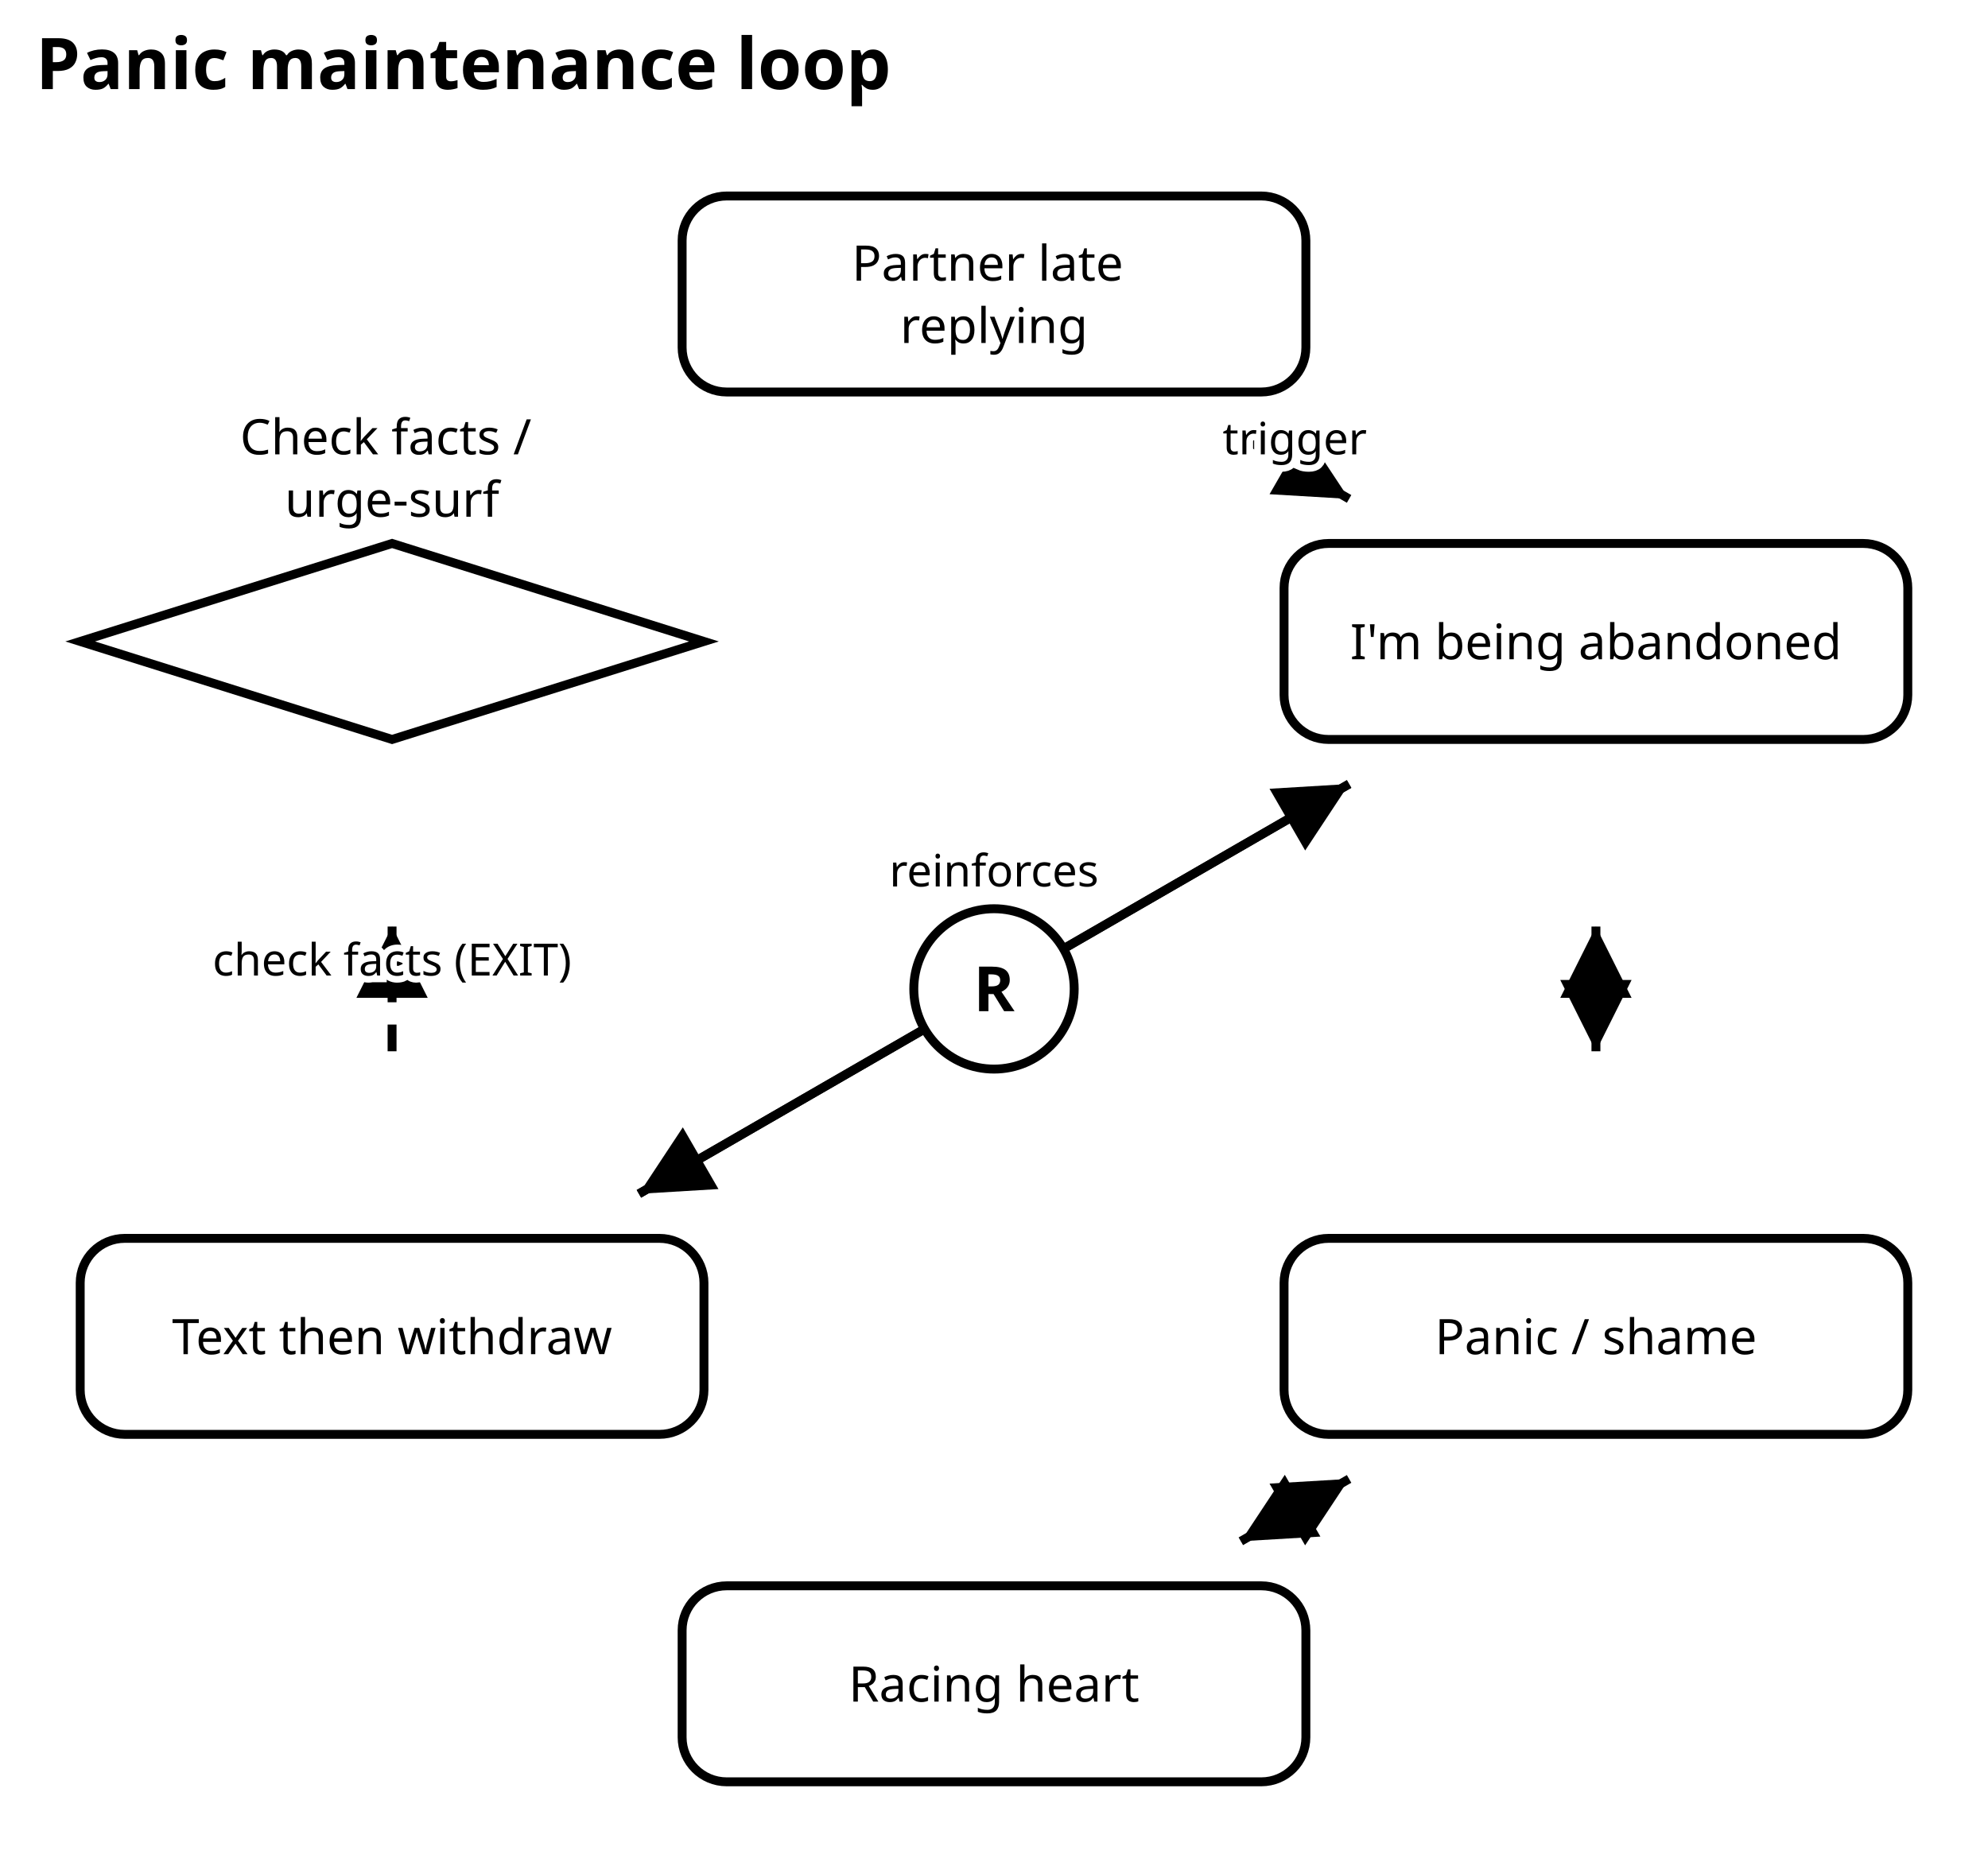
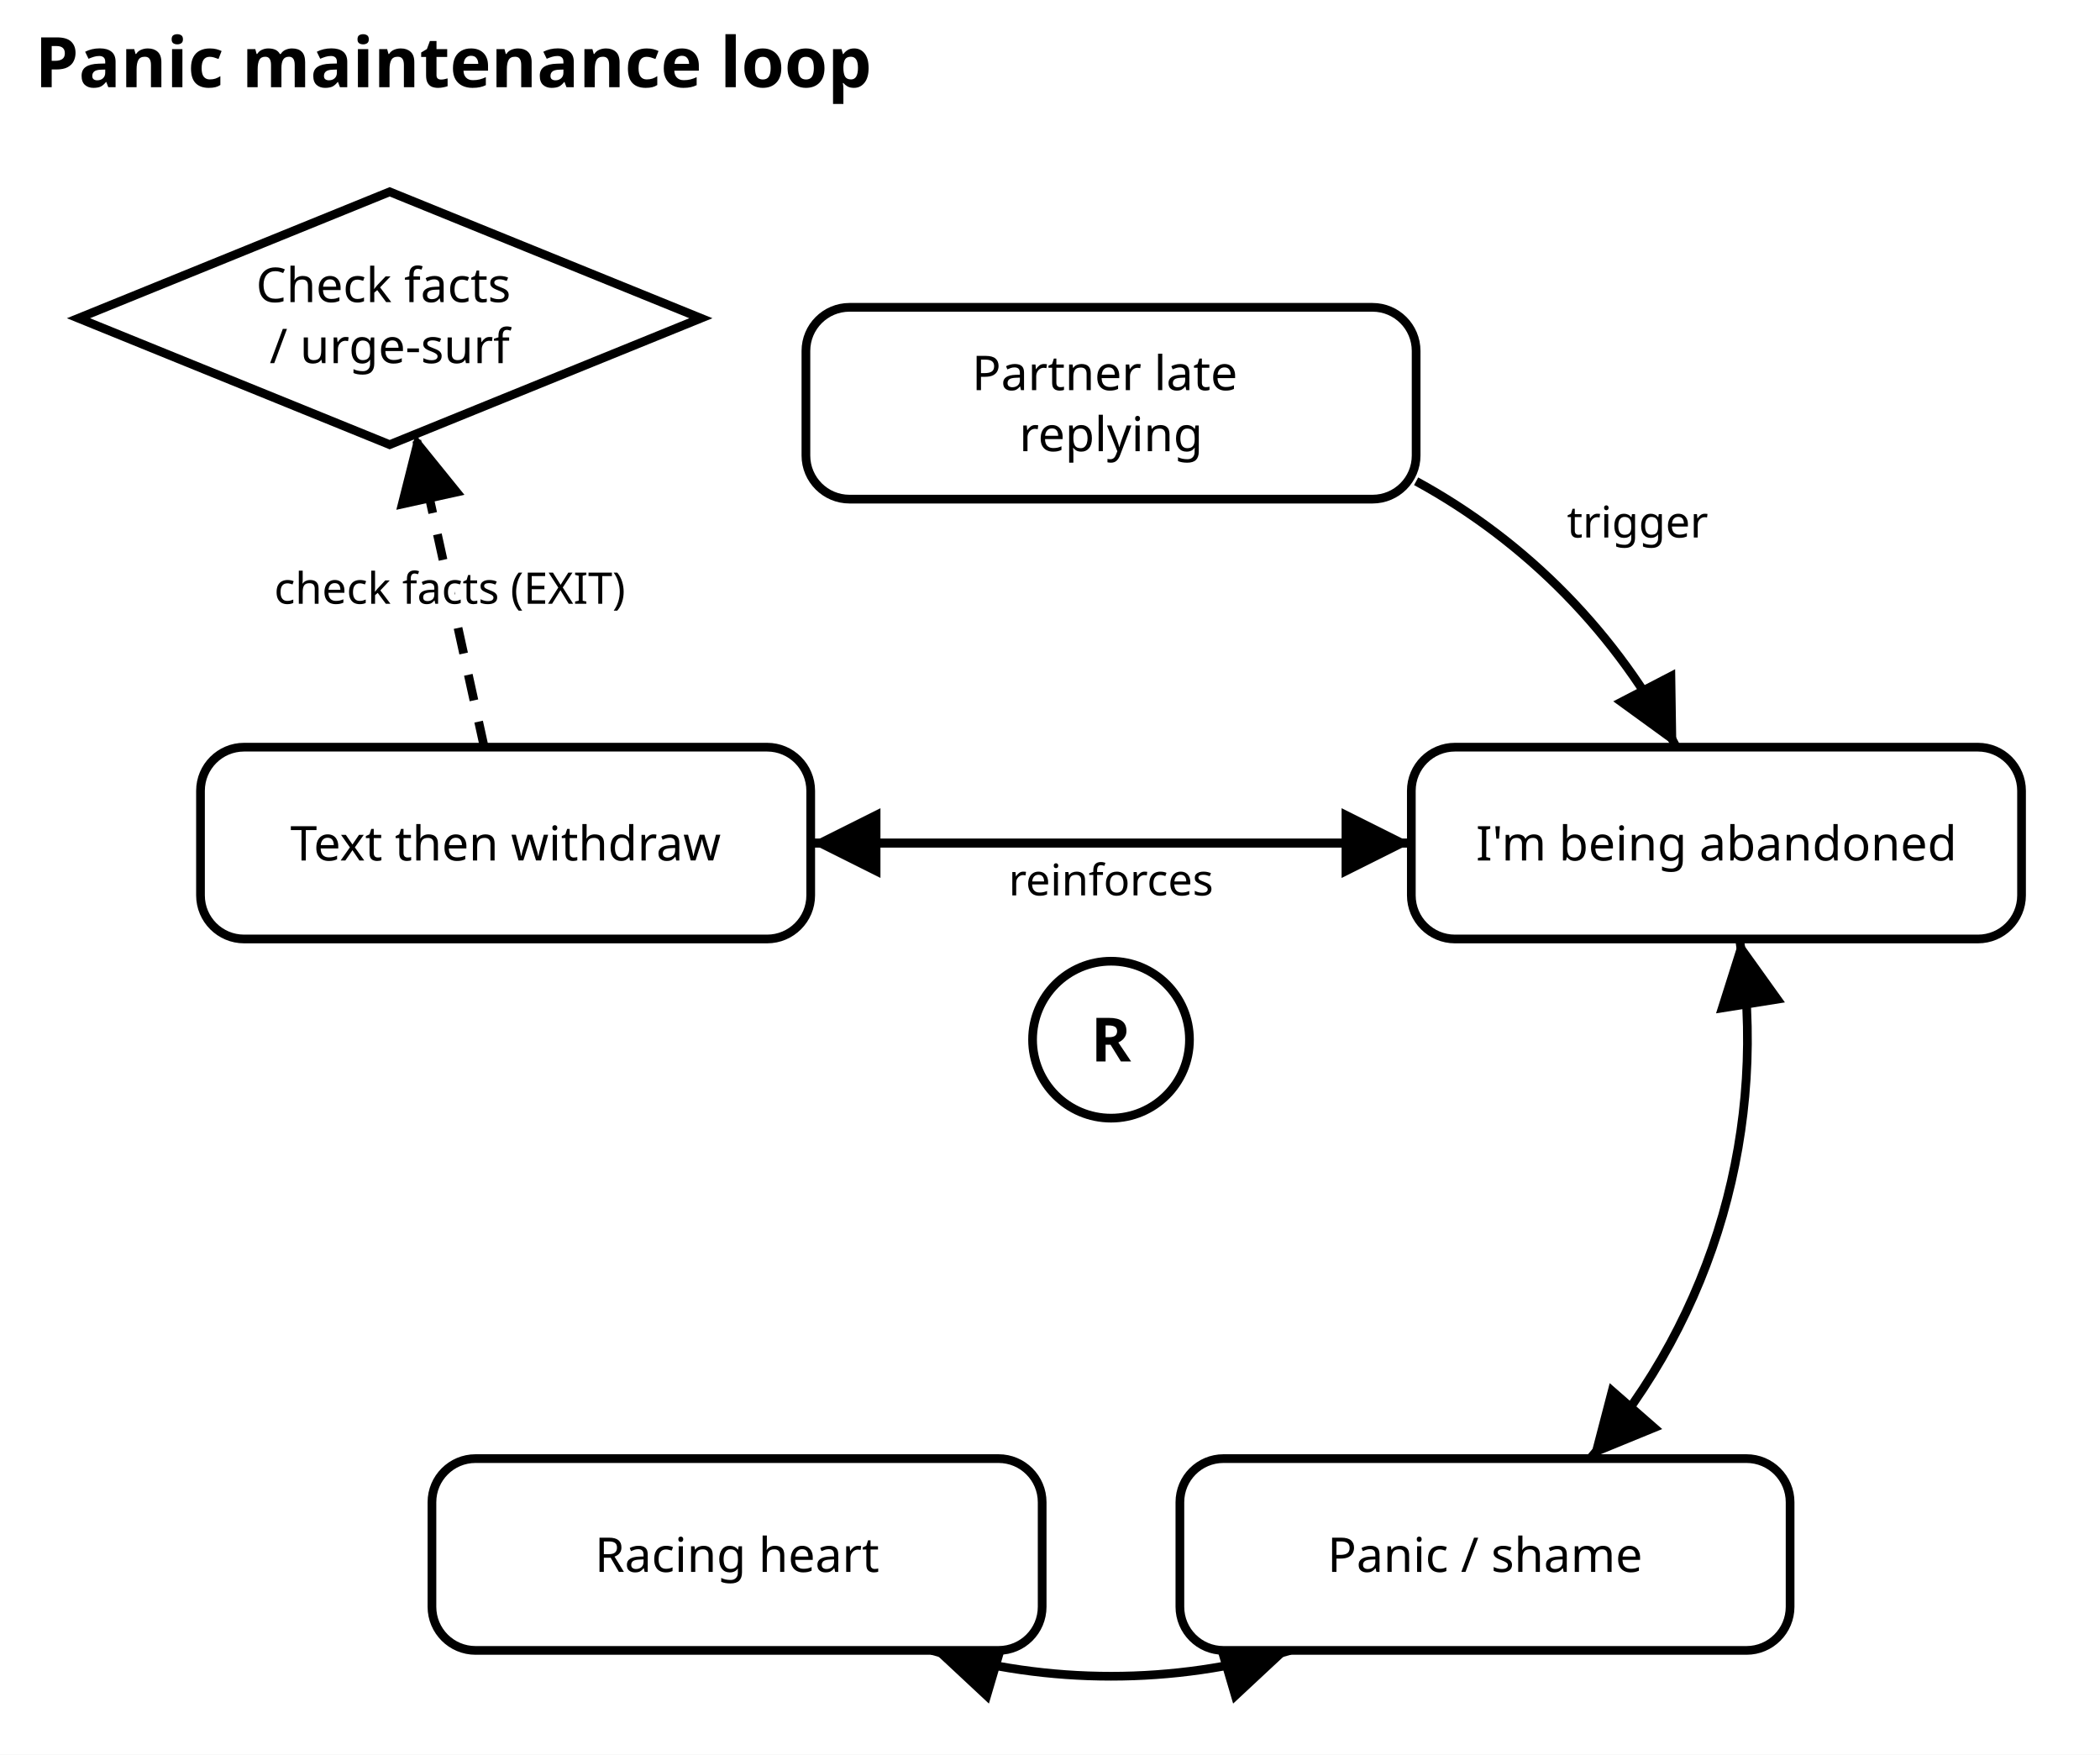
- <svg xmlns="http://www.w3.org/2000/svg" viewBox="56.9 28 446.2 418" role="img" aria-label="Maintaining loop: Panic maintenance loop. Links: Partner late replying -&gt; I'm being abandoned; I'm being abandoned &lt;-&gt; Panic / shame; Panic / shame &lt;-&gt; Racing heart; I'm being abandoned -&gt; Text then withdraw; Text then withdraw -&gt; I'm being abandoned (reinforcing). Ways out: Text then withdraw to Check facts / urge-surf.">
+ <svg xmlns="http://www.w3.org/2000/svg" viewBox="-254.9 -238.5 481.8 402.5" role="img" aria-label="Maintaining loop: Panic maintenance loop. Links: Partner late replying -&gt; I'm being abandoned; I'm being abandoned &lt;-&gt; Panic / shame; Panic / shame &lt;-&gt; Racing heart; I'm being abandoned -&gt; Text then withdraw; Text then withdraw -&gt; I'm being abandoned (reinforcing). Ways out: Text then withdraw to Check facts / urge-surf.">
  <defs>
    <marker id="arrow" markerWidth="10" markerHeight="10" refX="8" refY="4" orient="auto-start-reverse">
      <path d="M0,0 L8,4 L0,8 z" fill="#000" />
    </marker>
  </defs>
-   <rect x="56.9" y="28" width="446.2" height="418" fill="#fff" />
-   <text x="64.9" y="48" font-family="sans-serif" font-size="16" font-weight="700">Panic maintenance loop</text>
-   <path data-el="edge:e1" d="M 335.4,126 L 359.7,140" fill="none" stroke="#000" stroke-width="2" marker-end="url(#arrow)" />
-   <text data-el="edgelabel:e1" x="347.5" y="130" font-family="sans-serif" font-size="10" text-anchor="middle" stroke="#fff" stroke-width="3" paint-order="stroke">trigger</text>
-   <path data-el="edge:e2" d="M 415.1,236 L 415.1,264" fill="none" stroke="#000" stroke-width="2" marker-start="url(#arrow)" marker-end="url(#arrow)" />
-   <path data-el="edge:e3" d="M 359.7,360 L 335.4,374" fill="none" stroke="#000" stroke-width="2" marker-start="url(#arrow)" marker-end="url(#arrow)" />
-   <path data-el="edge:e4" d="M 359.7,204 L 200.3,296" fill="none" stroke="#000" stroke-width="2" marker-end="url(#arrow)" />
-   <path data-el="edge:e5" d="M 200.3,296 L 359.7,204" fill="none" stroke="#000" stroke-width="2" marker-end="url(#arrow)" />
-   <text data-el="edgelabel:e5" x="280" y="227" font-family="sans-serif" font-size="10" text-anchor="middle" stroke="#fff" stroke-width="3" paint-order="stroke">reinforces</text>
-   <path data-el="edge:x1" d="M 144.9,264 L 144.9,236" fill="none" stroke="#000" stroke-width="2" stroke-dasharray="6 5" marker-end="url(#arrow)" />
-   <text data-el="edgelabel:x1" x="144.9" y="247" font-family="sans-serif" font-size="10" text-anchor="middle" stroke="#fff" stroke-width="3" paint-order="stroke">check facts (EXIT)</text>
-   <circle cx="280" cy="250" r="18" fill="#fff" stroke="#000" stroke-width="2" />
-   <text x="280" y="255" text-anchor="middle" font-family="sans-serif" font-size="14" font-weight="700">R</text>
-   <rect data-el="node:situation" x="210" y="72" width="140" height="44" rx="10" ry="10" fill="#fff" stroke="#000" stroke-width="2" />
+   <rect x="-254.9" y="-238.5" width="481.8" height="402.5" fill="#fff" />
+   <text x="-246.9" y="-218.5" font-family="sans-serif" font-size="16" font-weight="700">Panic maintenance loop</text>
+   <path data-el="edge:e1" d="M 70,-128.1 C 95.5,-114.2 116.3,-92.9 129.7,-67.1" fill="none" stroke="#000" stroke-width="2" marker-end="url(#arrow)" />
+   <path data-el="edge:e2" d="M 144.2,-23.1 C 151,19.7 138.5,63.4 109.9,96.1" fill="none" stroke="#000" stroke-width="2" marker-start="url(#arrow)" marker-end="url(#arrow)" />
+   <path data-el="edge:e3" d="M 41.1,140.1 C 14.3,148 -14.3,148 -41.1,140.1" fill="none" stroke="#000" stroke-width="2" marker-start="url(#arrow)" marker-end="url(#arrow)" />
+   <path data-el="edge:e4" d="M 68.9,-45.1 L -68.9,-45.1" fill="none" stroke="#000" stroke-width="2" marker-end="url(#arrow)" />
+   <path data-el="edge:e5" d="M -68.9,-45.1 L 68.9,-45.1" fill="none" stroke="#000" stroke-width="2" marker-end="url(#arrow)" />
+   <path data-el="edge:x1" d="M -143.8,-67.1 L -159.6,-138.9" fill="none" stroke="#000" stroke-width="2" stroke-dasharray="6 5" marker-end="url(#arrow)" />
+   <text data-el="edgelabel:e1" x="120.8" y="-115.2" font-family="sans-serif" font-size="10" text-anchor="middle" stroke="#fff" stroke-width="3" paint-order="stroke">trigger</text>
+   <text data-el="edgelabel:e5" x="0" y="-33.1" font-family="sans-serif" font-size="10" text-anchor="middle" stroke="#fff" stroke-width="3" paint-order="stroke">reinforces</text>
+   <text data-el="edgelabel:x1" x="-151.7" y="-100" font-family="sans-serif" font-size="10" text-anchor="middle" stroke="#fff" stroke-width="3" paint-order="stroke">check facts (EXIT)</text>
+   <rect data-el="badge:centre" x="-18" y="-18" width="36" height="36" fill="none" stroke="none" />
+   <circle cx="0" cy="0" r="18" fill="#fff" stroke="#000" stroke-width="2" />
+   <text x="0" y="5" text-anchor="middle" font-family="sans-serif" font-size="14" font-weight="700">R</text>
+   <rect data-el="node:situation" x="-70" y="-168" width="140" height="44" rx="10" ry="10" fill="#fff" stroke="#000" stroke-width="2" />
  <text text-anchor="middle" font-family="sans-serif" font-size="11" data-el="nodelabel:situation">
-     <tspan x="280" y="91">Partner late</tspan>
-     <tspan x="280" y="105">replying</tspan>
+     <tspan x="0" y="-149">Partner late</tspan>
+     <tspan x="0" y="-135">replying</tspan>
  </text>
-   <rect data-el="node:thought" x="345.1" y="150" width="140" height="44" rx="10" ry="10" fill="#fff" stroke="#000" stroke-width="2" />
-   <text x="415.1" y="176" font-family="sans-serif" font-size="11" text-anchor="middle" data-el="nodelabel:thought">I'm being abandoned</text>
-   <rect data-el="node:emotion" x="345.1" y="306" width="140" height="44" rx="10" ry="10" fill="#fff" stroke="#000" stroke-width="2" />
-   <text x="415.1" y="332" font-family="sans-serif" font-size="11" text-anchor="middle" data-el="nodelabel:emotion">Panic / shame</text>
-   <rect data-el="node:body" x="210" y="384" width="140" height="44" rx="10" ry="10" fill="#fff" stroke="#000" stroke-width="2" />
-   <text x="280" y="410" font-family="sans-serif" font-size="11" text-anchor="middle" data-el="nodelabel:body">Racing heart</text>
-   <rect data-el="node:behavior" x="74.9" y="306" width="140" height="44" rx="10" ry="10" fill="#fff" stroke="#000" stroke-width="2" />
-   <text x="144.9" y="332" font-family="sans-serif" font-size="11" text-anchor="middle" data-el="nodelabel:behavior">Text then withdraw</text>
-   <polygon data-el="node:exit" points="144.9,150 214.9,172 144.9,194 74.9,172" fill="#fff" stroke="#000" stroke-width="2" />
-   <text text-anchor="middle" font-family="sans-serif" font-size="11" stroke="#fff" stroke-width="3" paint-order="stroke" data-el="nodelabel:exit">
-     <tspan x="144.9" y="130">Check facts /</tspan>
-     <tspan x="144.9" y="144">urge-surf</tspan>
+   <rect data-el="node:thought" x="68.9" y="-67.1" width="140" height="44" rx="10" ry="10" fill="#fff" stroke="#000" stroke-width="2" />
+   <text x="138.9" y="-41.1" font-family="sans-serif" font-size="11" text-anchor="middle" data-el="nodelabel:thought">I'm being abandoned</text>
+   <rect data-el="node:emotion" x="15.8" y="96.1" width="140" height="44" rx="10" ry="10" fill="#fff" stroke="#000" stroke-width="2" />
+   <text x="85.8" y="122.1" font-family="sans-serif" font-size="11" text-anchor="middle" data-el="nodelabel:emotion">Panic / shame</text>
+   <rect data-el="node:body" x="-155.8" y="96.1" width="140" height="44" rx="10" ry="10" fill="#fff" stroke="#000" stroke-width="2" />
+   <text x="-85.8" y="122.1" font-family="sans-serif" font-size="11" text-anchor="middle" data-el="nodelabel:body">Racing heart</text>
+   <rect data-el="node:behavior" x="-208.9" y="-67.1" width="140" height="44" rx="10" ry="10" fill="#fff" stroke="#000" stroke-width="2" />
+   <text x="-138.9" y="-41.1" font-family="sans-serif" font-size="11" text-anchor="middle" data-el="nodelabel:behavior">Text then withdraw</text>
+   <polygon data-el="node:exit" points="-165.5,-194.5 -94.1,-165.5 -165.5,-136.5 -236.9,-165.5" fill="#fff" stroke="#000" stroke-width="2" />
+   <text text-anchor="middle" font-family="sans-serif" font-size="11" data-el="nodelabel:exit">
+     <tspan x="-165.5" y="-169.2">Check facts</tspan>
+     <tspan x="-165.5" y="-155.2">/ urge-surf</tspan>
  </text>
</svg>
